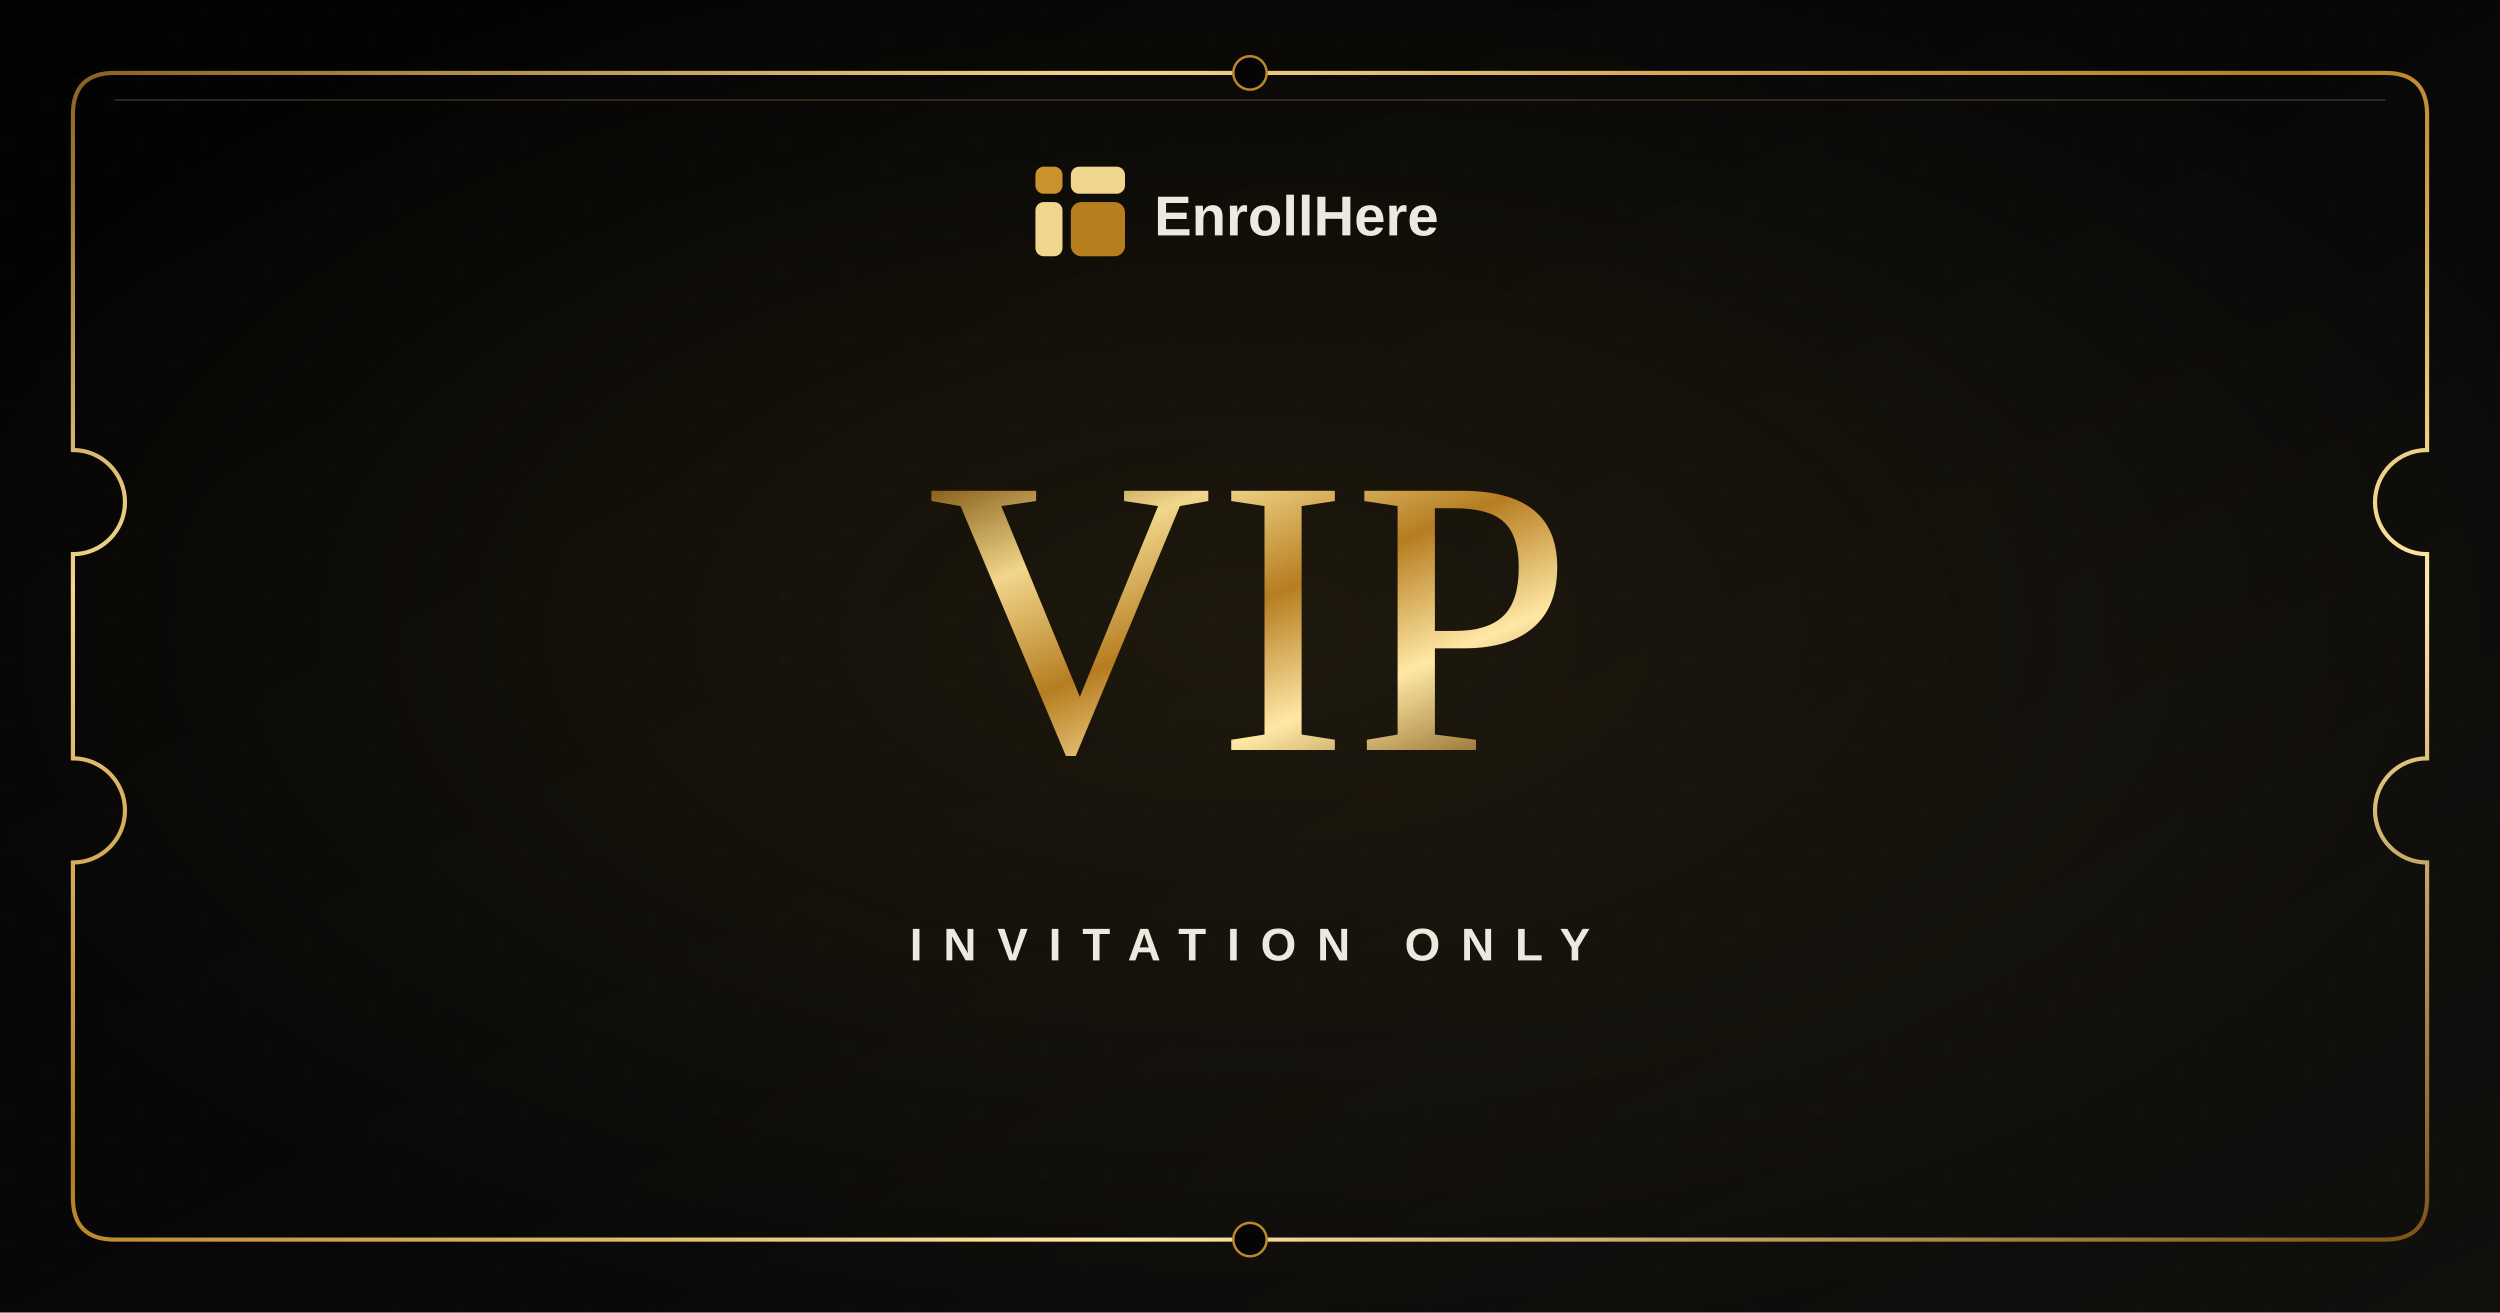
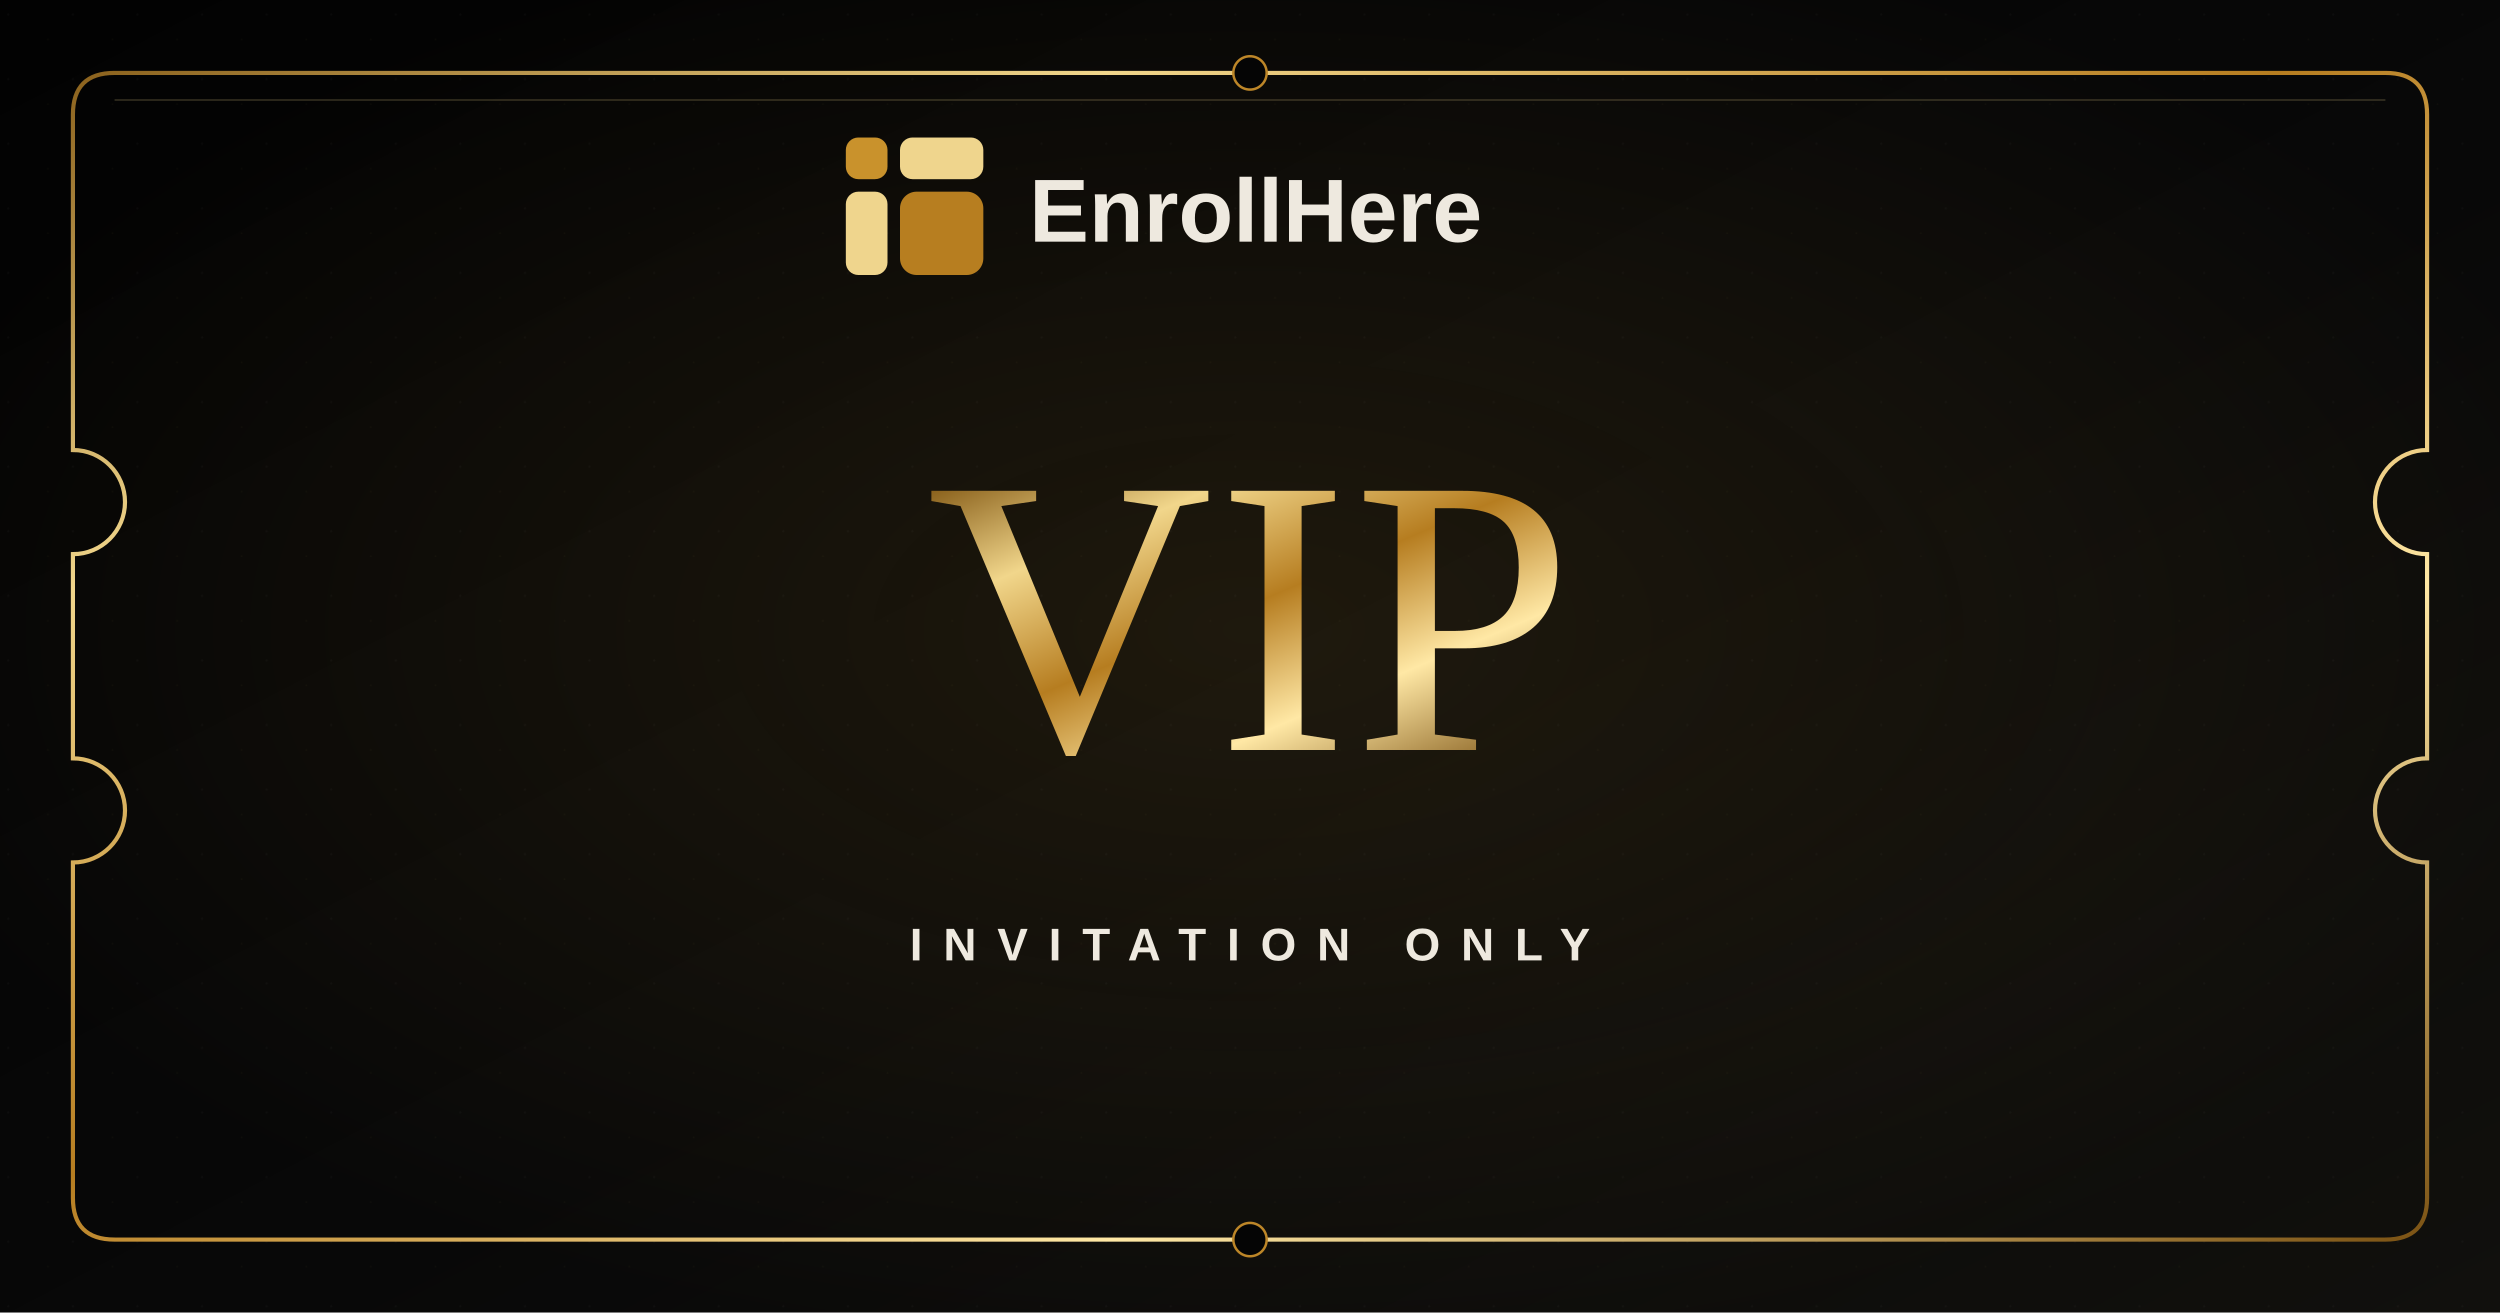
<svg xmlns="http://www.w3.org/2000/svg" width="1200" height="630" viewBox="0 0 1200 630">
  <defs>
    <linearGradient id="black" x1="0" y1="0" x2="1" y2="1">
      <stop stop-color="#020202" />
      <stop offset=".55" stop-color="#080808" />
      <stop offset="1" stop-color="#11100d" />
    </linearGradient>
    <linearGradient id="gold" x1="0" y1="0" x2="1" y2="1">
      <stop stop-color="#8b621d" />
      <stop offset=".22" stop-color="#f1d68b" />
      <stop offset=".47" stop-color="#b67d20" />
      <stop offset=".72" stop-color="#ffe8a5" />
      <stop offset="1" stop-color="#7c5314" />
    </linearGradient>
    <radialGradient id="glow" cx="50%" cy="48%" r="56%">
      <stop stop-color="#d5a43c" stop-opacity=".115" />
      <stop offset="1" stop-color="#d5a43c" stop-opacity="0" />
    </radialGradient>
    <pattern id="grain" width="31" height="31" patternUnits="userSpaceOnUse">
      <circle cx="4" cy="7" r=".55" fill="#fff" opacity=".025" />
      <circle cx="23" cy="19" r=".45" fill="#e4bd63" opacity=".035" />
    </pattern>
  </defs>
  <rect width="1200" height="630" fill="url(#black)" />
  <rect width="1200" height="630" fill="url(#glow)" />
  <rect width="1200" height="630" fill="url(#grain)" />
  <path d="M55 35 H1145 Q1165 35 1165 55 V216 A25 25 0 0 0 1165 266 V364 A25 25 0 0 0 1165 414 V575 Q1165 595 1145 595 H55 Q35 595 35 575 V414 A25 25 0 0 0 35 364 V266 A25 25 0 0 0 35 216 V55 Q35 35 55 35 Z" fill="none" stroke="url(#gold)" stroke-width="2" />
  <path d="M55 48 H1145" stroke="#f0d58c" stroke-width=".45" opacity=".35" />
-   <g transform="translate(497 80)">
-     <rect width="13" height="13" rx="4" fill="#c9922c" />
-     <rect x="17" width="26" height="13" rx="4" fill="#efd58d" />
-     <rect y="17" width="13" height="26" rx="4" fill="#efd58d" />
-     <rect x="17" y="17" width="26" height="26" rx="5" fill="#b77e20" />
-     <text x="57" y="33" fill="#eee9df" font-family="Arial, Helvetica, sans-serif" font-size="27" font-weight="700">EnrollHere</text>
+   <g transform="translate(406 66)">
+     <rect width="20" height="20" rx="6" fill="#c9922c" />
+     <rect x="26" width="40" height="20" rx="6" fill="#efd58d" />
+     <rect y="26" width="20" height="40" rx="6" fill="#efd58d" />
+     <rect x="26" y="26" width="40" height="40" rx="8" fill="#b77e20" />
+     <text x="88" y="50" fill="#eee9df" font-family="Arial, Helvetica, sans-serif" font-size="43" font-weight="700">EnrollHere</text>
  </g>
  <text x="600" y="360" text-anchor="middle" fill="url(#gold)" font-family="Georgia, 'Times New Roman', serif" font-size="190" font-weight="400" letter-spacing="2">VIP</text>
  <line x1="443" y1="404" x2="757" y2="404" stroke="url(#gold)" stroke-width="1" opacity=".68" />
  <text x="600" y="461" text-anchor="middle" fill="#eee9df" font-family="Arial, Helvetica, sans-serif" font-size="22" font-weight="600" letter-spacing="10">INVITATION ONLY</text>
  <circle cx="600" cy="35" r="8" fill="#050505" stroke="#bd8628" stroke-width="1.2" />
  <circle cx="600" cy="595" r="8" fill="#050505" stroke="#bd8628" stroke-width="1.2" />
</svg>
